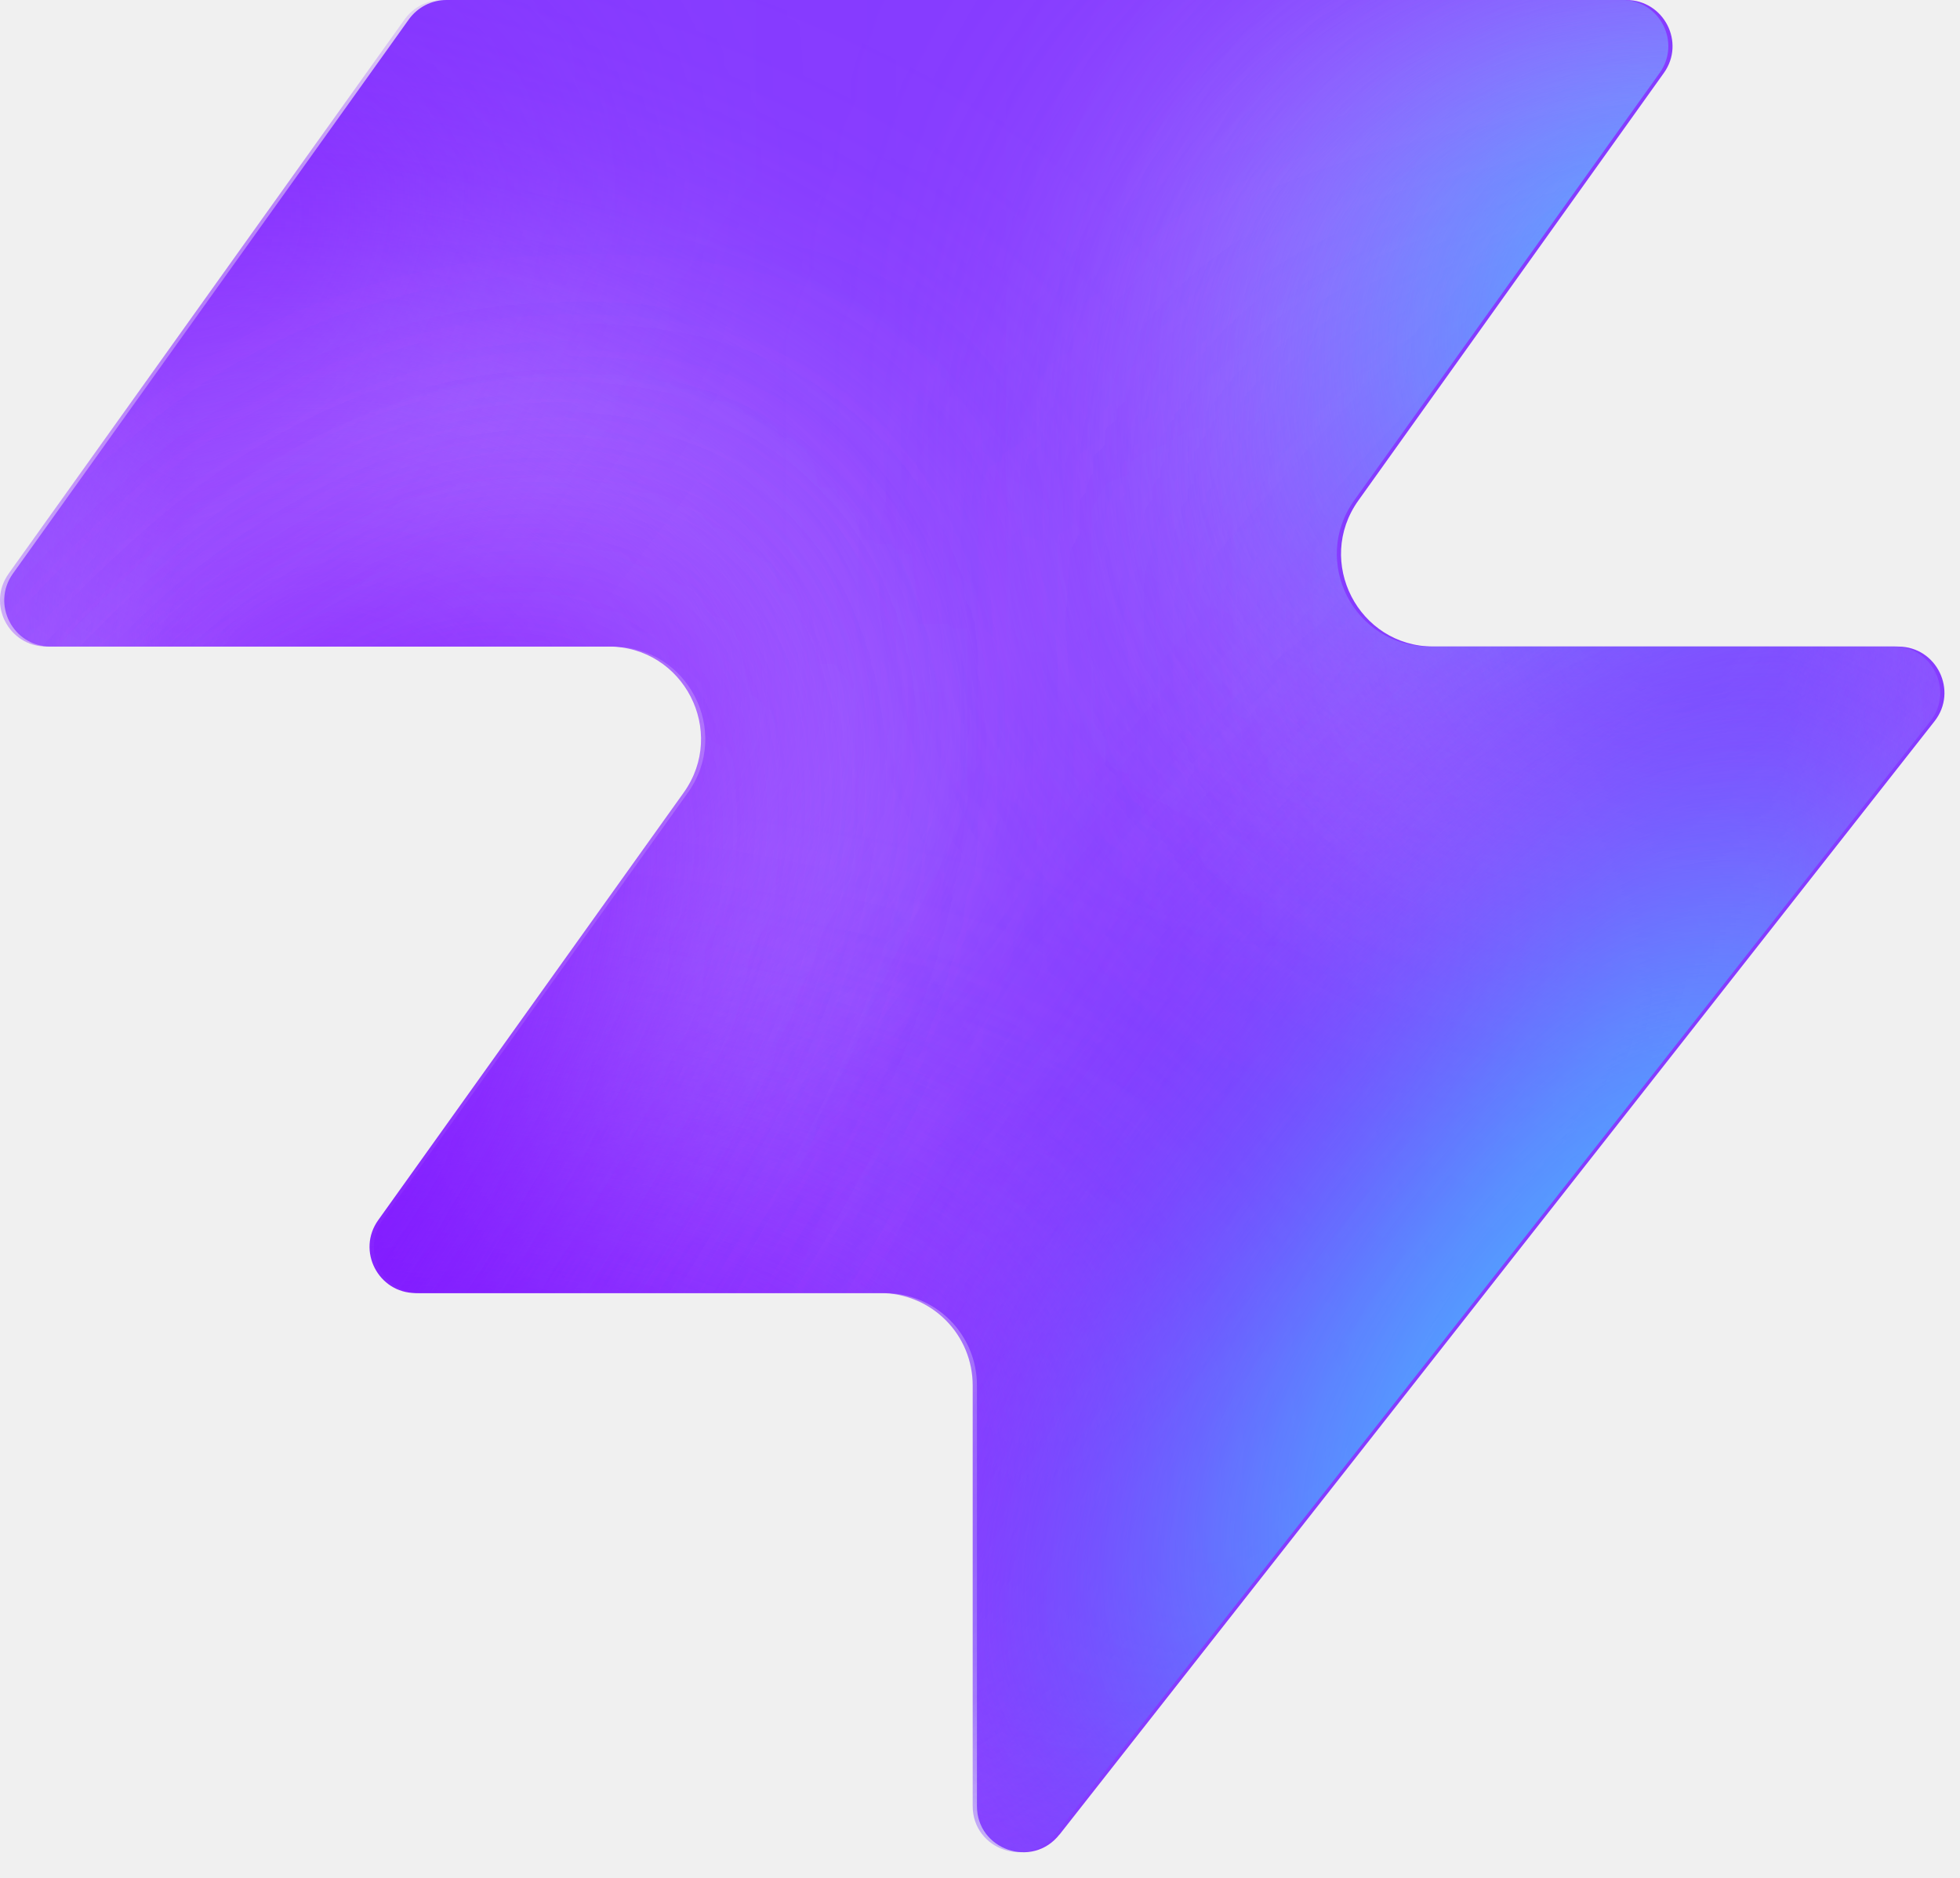
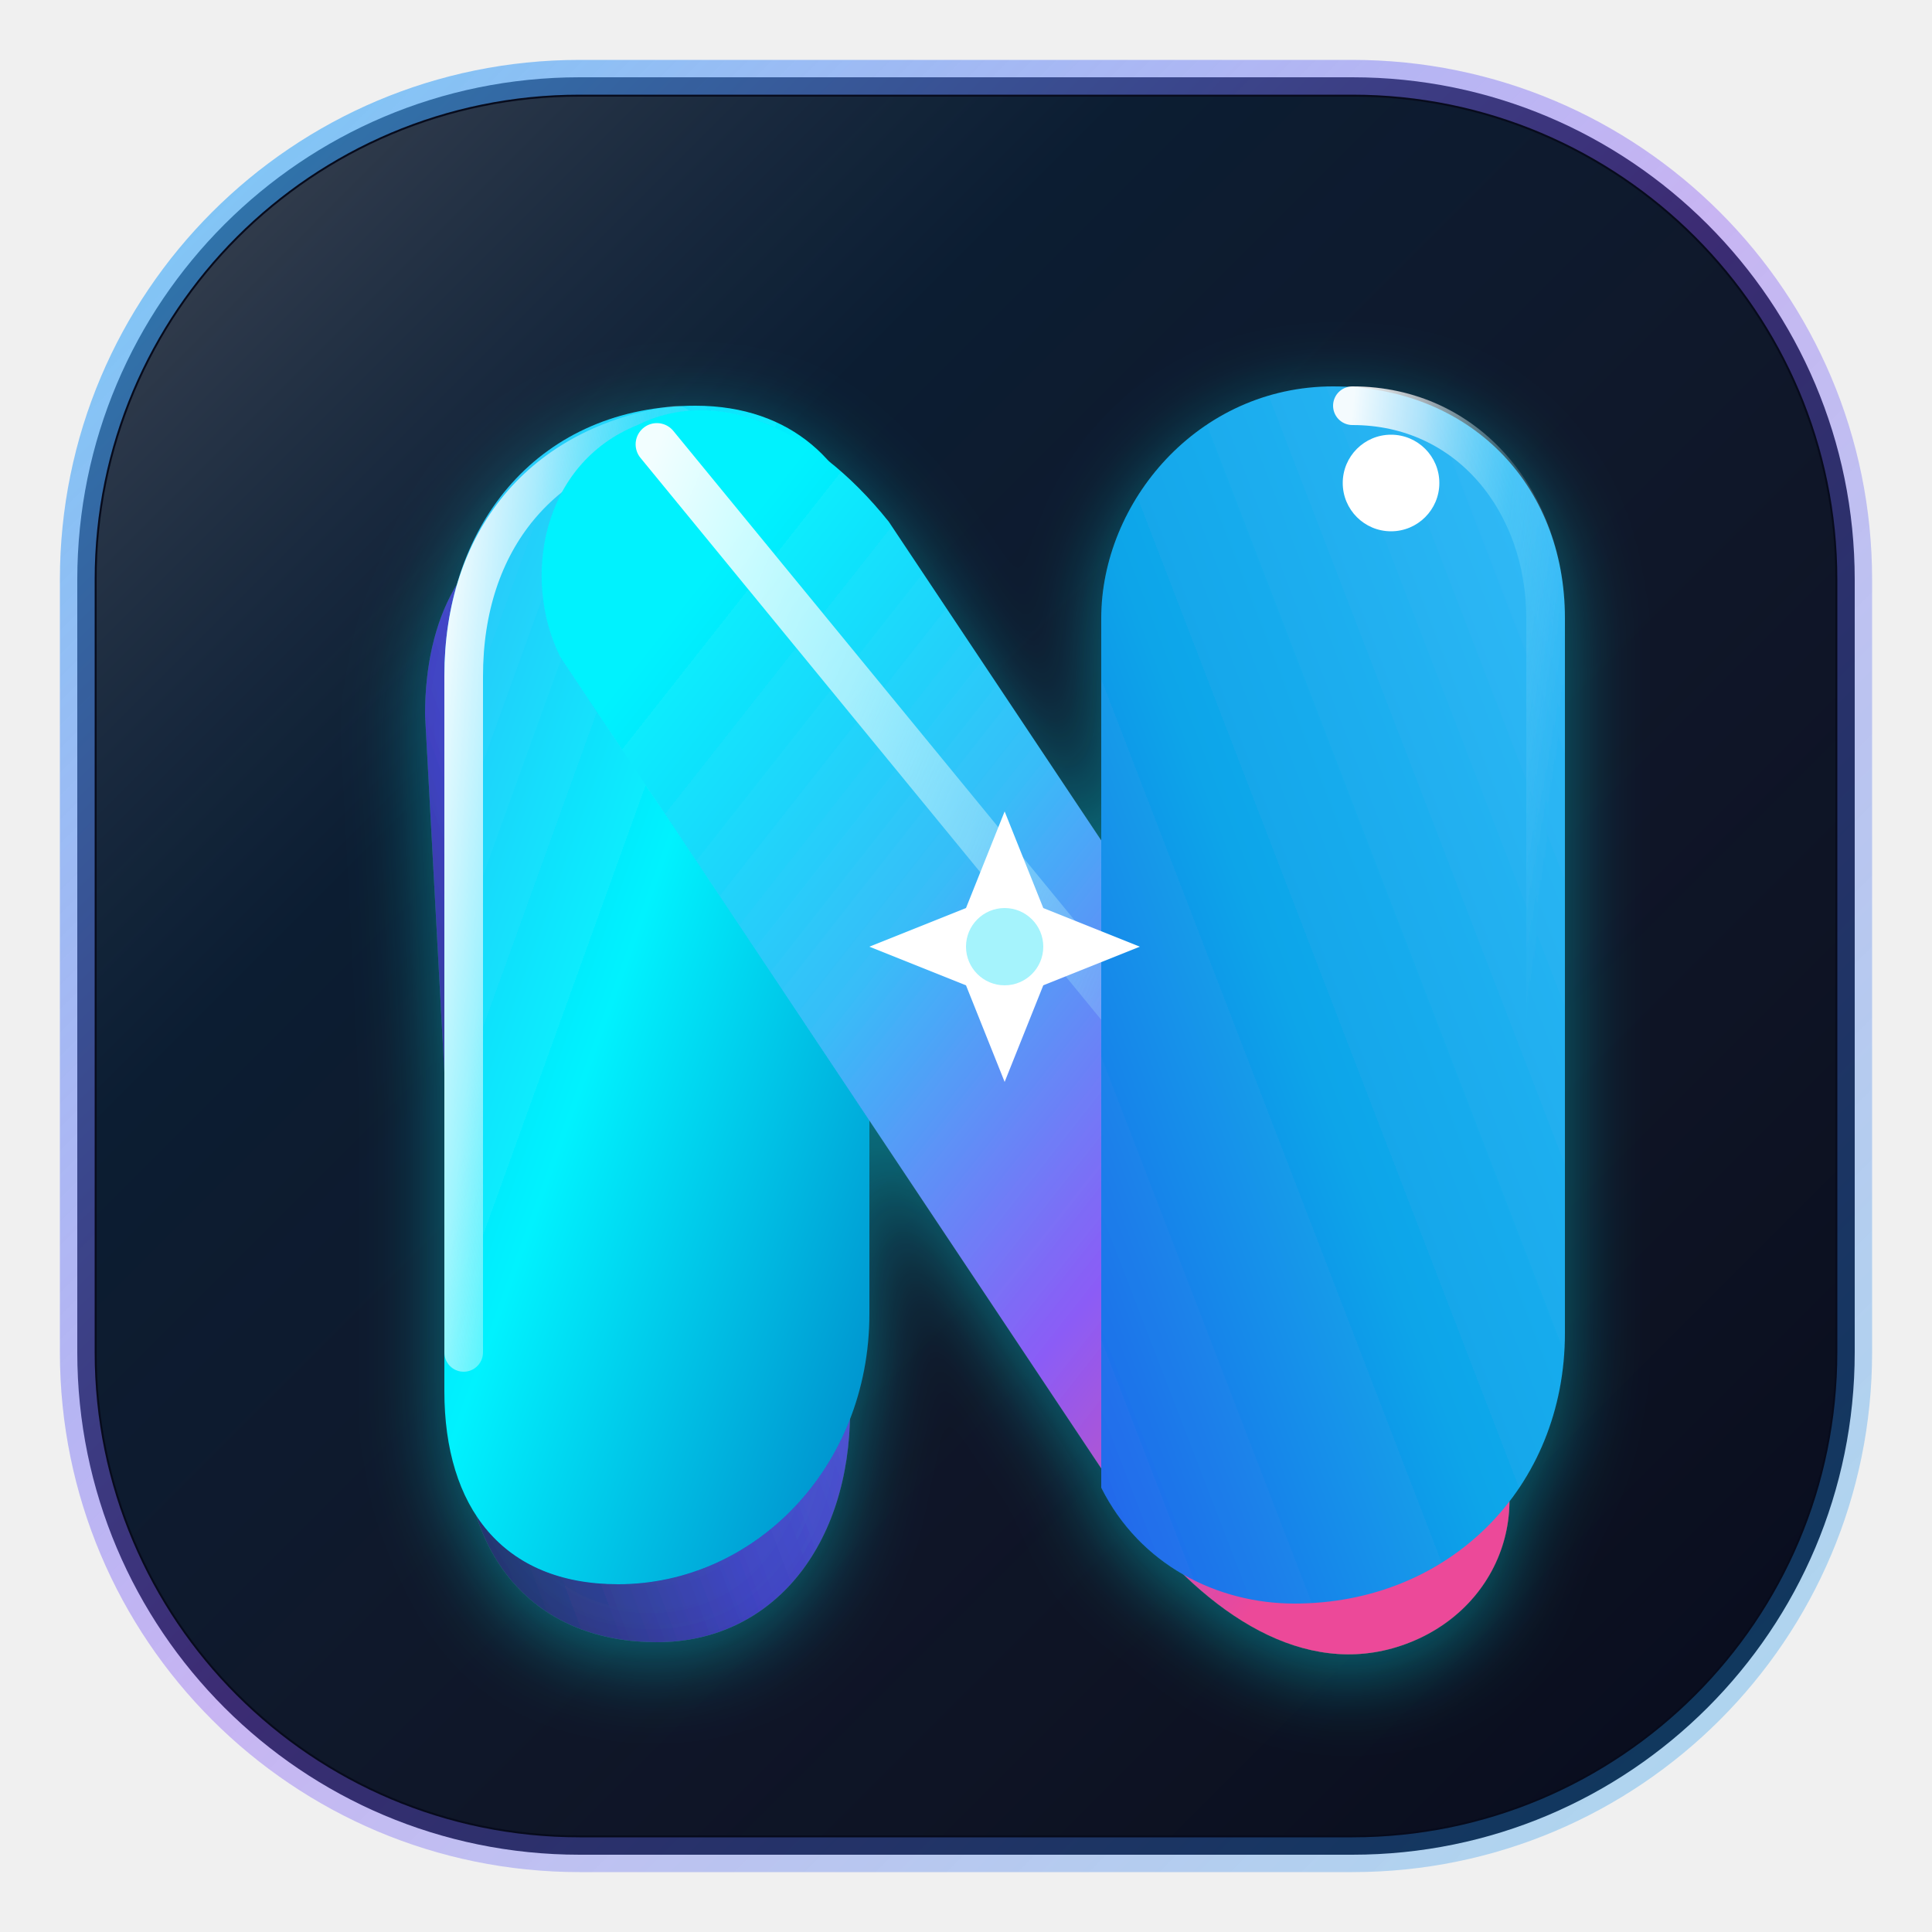
- <svg xmlns="http://www.w3.org/2000/svg" width="48" height="46" fill="none" viewBox="0 0 48 46">
-   <path fill="#863bff" d="M25.946 44.938c-.664.845-2.021.375-2.021-.698V33.937a2.26 2.26 0 0 0-2.262-2.262H10.287c-.92 0-1.456-1.04-.92-1.788l7.48-10.471c1.07-1.497 0-3.578-1.842-3.578H1.237c-.92 0-1.456-1.04-.92-1.788L10.013.474c.214-.297.556-.474.92-.474h28.894c.92 0 1.456 1.04.92 1.788l-7.48 10.471c-1.07 1.498 0 3.579 1.842 3.579h11.377c.943 0 1.473 1.088.89 1.83L25.947 44.94z" style="fill:#863bff;fill:color(display-p3 .525 .23 1);fill-opacity:1" />
-   <mask id="a" width="48" height="46" x="0" y="0" maskUnits="userSpaceOnUse" style="mask-type:alpha">
-     <path fill="#000" d="M25.842 44.938c-.664.844-2.021.375-2.021-.698V33.937a2.26 2.26 0 0 0-2.262-2.262H10.183c-.92 0-1.456-1.04-.92-1.788l7.48-10.471c1.07-1.498 0-3.579-1.842-3.579H1.133c-.92 0-1.456-1.04-.92-1.787L9.91.473c.214-.297.556-.474.92-.474h28.894c.92 0 1.456 1.04.92 1.788l-7.48 10.471c-1.07 1.498 0 3.578 1.842 3.578h11.377c.943 0 1.473 1.088.89 1.832L25.843 44.94z" style="fill:#000;fill-opacity:1" />
-   </mask>
-   <g mask="url(#a)">
-     <g filter="url(#b)">
-       <ellipse cx="5.508" cy="14.704" fill="#ede6ff" rx="5.508" ry="14.704" style="fill:#ede6ff;fill:color(display-p3 .927 .903 1);fill-opacity:1" transform="matrix(.00324 1 1 -.00324 -4.47 31.516)" />
-     </g>
-     <g filter="url(#c)">
-       <ellipse cx="10.399" cy="29.851" fill="#ede6ff" rx="10.399" ry="29.851" style="fill:#ede6ff;fill:color(display-p3 .927 .903 1);fill-opacity:1" transform="matrix(.00324 1 1 -.00324 -39.328 7.883)" />
-     </g>
-     <g filter="url(#d)">
-       <ellipse cx="5.508" cy="30.487" fill="#7e14ff" rx="5.508" ry="30.487" style="fill:#7e14ff;fill:color(display-p3 .492 .077 1);fill-opacity:1" transform="rotate(89.814 -25.913 -14.639)scale(1 -1)" />
-     </g>
-     <g filter="url(#e)">
-       <ellipse cx="5.508" cy="30.599" fill="#7e14ff" rx="5.508" ry="30.599" style="fill:#7e14ff;fill:color(display-p3 .492 .077 1);fill-opacity:1" transform="rotate(89.814 -32.644 -3.334)scale(1 -1)" />
-     </g>
-     <g filter="url(#f)">
-       <ellipse cx="5.508" cy="30.599" fill="#7e14ff" rx="5.508" ry="30.599" style="fill:#7e14ff;fill:color(display-p3 .492 .077 1);fill-opacity:1" transform="matrix(.00324 1 1 -.00324 -34.34 30.47)" />
-     </g>
-     <g filter="url(#g)">
-       <ellipse cx="14.072" cy="22.078" fill="#ede6ff" rx="14.072" ry="22.078" style="fill:#ede6ff;fill:color(display-p3 .927 .903 1);fill-opacity:1" transform="rotate(93.35 24.506 48.493)scale(-1 1)" />
-     </g>
-     <g filter="url(#h)">
-       <ellipse cx="3.47" cy="21.501" fill="#7e14ff" rx="3.47" ry="21.501" style="fill:#7e14ff;fill:color(display-p3 .492 .077 1);fill-opacity:1" transform="rotate(89.009 28.708 47.59)scale(-1 1)" />
-     </g>
-     <g filter="url(#i)">
-       <ellipse cx="3.47" cy="21.501" fill="#7e14ff" rx="3.47" ry="21.501" style="fill:#7e14ff;fill:color(display-p3 .492 .077 1);fill-opacity:1" transform="rotate(89.009 28.708 47.59)scale(-1 1)" />
-     </g>
-     <g filter="url(#j)">
-       <ellipse cx=".387" cy="8.972" fill="#7e14ff" rx="4.407" ry="29.108" style="fill:#7e14ff;fill:color(display-p3 .492 .077 1);fill-opacity:1" transform="rotate(39.51 .387 8.972)" />
-     </g>
-     <g filter="url(#k)">
-       <ellipse cx="47.523" cy="-6.092" fill="#7e14ff" rx="4.407" ry="29.108" style="fill:#7e14ff;fill:color(display-p3 .492 .077 1);fill-opacity:1" transform="rotate(37.892 47.523 -6.092)" />
-     </g>
-     <g filter="url(#l)">
-       <ellipse cx="41.412" cy="6.333" fill="#47bfff" rx="5.971" ry="9.665" style="fill:#47bfff;fill:color(display-p3 .28 .748 1);fill-opacity:1" transform="rotate(37.892 41.412 6.333)" />
-     </g>
-     <g filter="url(#m)">
-       <ellipse cx="-1.879" cy="38.332" fill="#7e14ff" rx="4.407" ry="29.108" style="fill:#7e14ff;fill:color(display-p3 .492 .077 1);fill-opacity:1" transform="rotate(37.892 -1.88 38.332)" />
-     </g>
-     <g filter="url(#n)">
-       <ellipse cx="-1.879" cy="38.332" fill="#7e14ff" rx="4.407" ry="29.108" style="fill:#7e14ff;fill:color(display-p3 .492 .077 1);fill-opacity:1" transform="rotate(37.892 -1.88 38.332)" />
-     </g>
-     <g filter="url(#o)">
-       <ellipse cx="35.651" cy="29.907" fill="#7e14ff" rx="4.407" ry="29.108" style="fill:#7e14ff;fill:color(display-p3 .492 .077 1);fill-opacity:1" transform="rotate(37.892 35.651 29.907)" />
-     </g>
-     <g filter="url(#p)">
-       <ellipse cx="38.418" cy="32.4" fill="#47bfff" rx="5.971" ry="15.297" style="fill:#47bfff;fill:color(display-p3 .28 .748 1);fill-opacity:1" transform="rotate(37.892 38.418 32.4)" />
+ <svg xmlns="http://www.w3.org/2000/svg" viewBox="0 0 100 100" width="48" height="48" fill="none">
+   <defs>
+     <linearGradient id="fav-cyan" x1="0%" y1="0%" x2="100%" y2="100%">
+       <stop offset="0%" stop-color="#38bdf8" />
+       <stop offset="45%" stop-color="#00f2fe" />
+       <stop offset="100%" stop-color="#0284c7" />
+     </linearGradient>
+     <linearGradient id="fav-sapphire" x1="0%" y1="100%" x2="100%" y2="0%">
+       <stop offset="0%" stop-color="#1e1b4b" />
+       <stop offset="40%" stop-color="#4338ca" />
+       <stop offset="80%" stop-color="#6366f1" />
+       <stop offset="100%" stop-color="#00f2fe" />
+     </linearGradient>
+     <linearGradient id="fav-diag" x1="15%" y1="15%" x2="85%" y2="85%">
+       <stop offset="0%" stop-color="#00f2fe" />
+       <stop offset="35%" stop-color="#38bdf8" />
+       <stop offset="70%" stop-color="#8b5cf6" />
+       <stop offset="100%" stop-color="#ec4899" />
+     </linearGradient>
+     <linearGradient id="fav-right" x1="100%" y1="0%" x2="0%" y2="100%">
+       <stop offset="0%" stop-color="#38bdf8" />
+       <stop offset="55%" stop-color="#0ea5e9" />
+       <stop offset="100%" stop-color="#2563eb" />
+     </linearGradient>
+     <linearGradient id="fav-specular" x1="0%" y1="0%" x2="100%" y2="50%">
+       <stop offset="0%" stop-color="#ffffff" stop-opacity="0.95" />
+       <stop offset="30%" stop-color="#ffffff" stop-opacity="0.6" />
+       <stop offset="70%" stop-color="#a5f3fc" stop-opacity="0.2" />
+       <stop offset="100%" stop-color="#ffffff" stop-opacity="0" />
+     </linearGradient>
+     <linearGradient id="fav-tile-border" x1="0%" y1="0%" x2="100%" y2="100%">
+       <stop offset="0%" stop-color="#38bdf8" stop-opacity="0.7" />
+       <stop offset="50%" stop-color="#8b5cf6" stop-opacity="0.4" />
+       <stop offset="100%" stop-color="#0ea5e9" stop-opacity="0.3" />
+     </linearGradient>
+     <linearGradient id="fav-glass" x1="0%" y1="0%" x2="100%" y2="100%">
+       <stop offset="0%" stop-color="#ffffff" stop-opacity="0.25" />
+       <stop offset="30%" stop-color="#38bdf8" stop-opacity="0.1" />
+       <stop offset="100%" stop-color="#ffffff" stop-opacity="0" />
+     </linearGradient>
+     <filter id="fav-shadow" x="-20%" y="-20%" width="140%" height="140%">
+       <feDropShadow dx="0" dy="3" stdDeviation="3" flood-color="#000000" flood-opacity="0.7" />
+       <feDropShadow dx="0" dy="1" stdDeviation="2" flood-color="#00f2fe" flood-opacity="0.4" />
+     </filter>
+   </defs>
+   <rect x="4" y="4" width="92" height="92" rx="26" ry="26" fill="#070b1c" stroke="url(#fav-tile-border)" stroke-width="1.8" />
+   <rect x="5" y="5" width="90" height="90" rx="25" ry="25" fill="url(#fav-glass)" />
+   <g filter="url(#fav-shadow)">
+     <path d="M 24 74 C 24 81 28 85 34 85 C 40 85 44 80 44 73 L 44 42 C 44 32 37 25 28 27 C 24 28 22 32 22 37 Z" fill="url(#fav-sapphire)" opacity="0.9" />
+     <path d="M 23 72 L 23 35 C 23 27 28 21 36 21 C 41 21 44 24 45 28 L 45 68 C 45 76 39 82 32 82 C 26 82 23 78 23 72 Z" fill="url(#fav-cyan)" />
+     <path d="M 24 70 L 24 35 C 24 28 28 23 35 22" stroke="url(#fav-specular)" stroke-width="2" stroke-linecap="round" />
+     <path d="M 33 22 C 37 20 42 22 46 27 L 76 72 C 80 77 78 83 73 85 C 68 87 63 84 59 79 L 29 34 C 27 30 28 24 33 22 Z" fill="url(#fav-diag)" />
+     <path d="M 34 23 L 75 73" stroke="url(#fav-specular)" stroke-width="2.2" stroke-linecap="round" />
+     <path d="M 57 32 C 57 26 62 20 69 20 C 76 20 81 25 81 32 L 81 69 C 81 77 75 83 67 83 C 63 83 59 81 57 77 L 57 32 Z" fill="url(#fav-right)" />
+     <path d="M 80 68 L 80 32 C 80 26 76 21 70 21" stroke="url(#fav-specular)" stroke-width="2" stroke-linecap="round" />
+     <circle cx="72" cy="25" r="2.5" fill="#ffffff" />
+     <g transform="translate(52, 49)">
+       <polygon points="0,-7 2,-2 7,0 2,2 0,7 -2,2 -7,0 -2,-2" fill="#ffffff" />
+       <circle cx="0" cy="0" r="2" fill="#a5f3fc" />
    </g>
  </g>
-   <defs>
-     <filter id="b" width="60.045" height="41.654" x="-19.77" y="16.149" color-interpolation-filters="sRGB" filterUnits="userSpaceOnUse">
-       <feFlood flood-opacity="0" result="BackgroundImageFix" />
-       <feBlend in="SourceGraphic" in2="BackgroundImageFix" result="shape" />
-       <feGaussianBlur result="effect1_foregroundBlur_2002_17158" stdDeviation="7.659" />
-     </filter>
-     <filter id="c" width="90.34" height="51.437" x="-54.613" y="-7.533" color-interpolation-filters="sRGB" filterUnits="userSpaceOnUse">
-       <feFlood flood-opacity="0" result="BackgroundImageFix" />
-       <feBlend in="SourceGraphic" in2="BackgroundImageFix" result="shape" />
-       <feGaussianBlur result="effect1_foregroundBlur_2002_17158" stdDeviation="7.659" />
-     </filter>
-     <filter id="d" width="79.355" height="29.4" x="-49.64" y="2.03" color-interpolation-filters="sRGB" filterUnits="userSpaceOnUse">
-       <feFlood flood-opacity="0" result="BackgroundImageFix" />
-       <feBlend in="SourceGraphic" in2="BackgroundImageFix" result="shape" />
-       <feGaussianBlur result="effect1_foregroundBlur_2002_17158" stdDeviation="4.596" />
-     </filter>
-     <filter id="e" width="79.579" height="29.4" x="-45.045" y="20.029" color-interpolation-filters="sRGB" filterUnits="userSpaceOnUse">
-       <feFlood flood-opacity="0" result="BackgroundImageFix" />
-       <feBlend in="SourceGraphic" in2="BackgroundImageFix" result="shape" />
-       <feGaussianBlur result="effect1_foregroundBlur_2002_17158" stdDeviation="4.596" />
-     </filter>
-     <filter id="f" width="79.579" height="29.4" x="-43.513" y="21.178" color-interpolation-filters="sRGB" filterUnits="userSpaceOnUse">
-       <feFlood flood-opacity="0" result="BackgroundImageFix" />
-       <feBlend in="SourceGraphic" in2="BackgroundImageFix" result="shape" />
-       <feGaussianBlur result="effect1_foregroundBlur_2002_17158" stdDeviation="4.596" />
-     </filter>
-     <filter id="g" width="74.749" height="58.852" x="15.756" y="-17.901" color-interpolation-filters="sRGB" filterUnits="userSpaceOnUse">
-       <feFlood flood-opacity="0" result="BackgroundImageFix" />
-       <feBlend in="SourceGraphic" in2="BackgroundImageFix" result="shape" />
-       <feGaussianBlur result="effect1_foregroundBlur_2002_17158" stdDeviation="7.659" />
-     </filter>
-     <filter id="h" width="61.377" height="25.362" x="23.548" y="2.284" color-interpolation-filters="sRGB" filterUnits="userSpaceOnUse">
-       <feFlood flood-opacity="0" result="BackgroundImageFix" />
-       <feBlend in="SourceGraphic" in2="BackgroundImageFix" result="shape" />
-       <feGaussianBlur result="effect1_foregroundBlur_2002_17158" stdDeviation="4.596" />
-     </filter>
-     <filter id="i" width="61.377" height="25.362" x="23.548" y="2.284" color-interpolation-filters="sRGB" filterUnits="userSpaceOnUse">
-       <feFlood flood-opacity="0" result="BackgroundImageFix" />
-       <feBlend in="SourceGraphic" in2="BackgroundImageFix" result="shape" />
-       <feGaussianBlur result="effect1_foregroundBlur_2002_17158" stdDeviation="4.596" />
-     </filter>
-     <filter id="j" width="56.045" height="63.649" x="-27.636" y="-22.853" color-interpolation-filters="sRGB" filterUnits="userSpaceOnUse">
-       <feFlood flood-opacity="0" result="BackgroundImageFix" />
-       <feBlend in="SourceGraphic" in2="BackgroundImageFix" result="shape" />
-       <feGaussianBlur result="effect1_foregroundBlur_2002_17158" stdDeviation="4.596" />
-     </filter>
-     <filter id="k" width="54.814" height="64.646" x="20.116" y="-38.415" color-interpolation-filters="sRGB" filterUnits="userSpaceOnUse">
-       <feFlood flood-opacity="0" result="BackgroundImageFix" />
-       <feBlend in="SourceGraphic" in2="BackgroundImageFix" result="shape" />
-       <feGaussianBlur result="effect1_foregroundBlur_2002_17158" stdDeviation="4.596" />
-     </filter>
-     <filter id="l" width="33.541" height="35.313" x="24.641" y="-11.323" color-interpolation-filters="sRGB" filterUnits="userSpaceOnUse">
-       <feFlood flood-opacity="0" result="BackgroundImageFix" />
-       <feBlend in="SourceGraphic" in2="BackgroundImageFix" result="shape" />
-       <feGaussianBlur result="effect1_foregroundBlur_2002_17158" stdDeviation="4.596" />
-     </filter>
-     <filter id="m" width="54.814" height="64.646" x="-29.286" y="6.009" color-interpolation-filters="sRGB" filterUnits="userSpaceOnUse">
-       <feFlood flood-opacity="0" result="BackgroundImageFix" />
-       <feBlend in="SourceGraphic" in2="BackgroundImageFix" result="shape" />
-       <feGaussianBlur result="effect1_foregroundBlur_2002_17158" stdDeviation="4.596" />
-     </filter>
-     <filter id="n" width="54.814" height="64.646" x="-29.286" y="6.009" color-interpolation-filters="sRGB" filterUnits="userSpaceOnUse">
-       <feFlood flood-opacity="0" result="BackgroundImageFix" />
-       <feBlend in="SourceGraphic" in2="BackgroundImageFix" result="shape" />
-       <feGaussianBlur result="effect1_foregroundBlur_2002_17158" stdDeviation="4.596" />
-     </filter>
-     <filter id="o" width="54.814" height="64.646" x="8.244" y="-2.416" color-interpolation-filters="sRGB" filterUnits="userSpaceOnUse">
-       <feFlood flood-opacity="0" result="BackgroundImageFix" />
-       <feBlend in="SourceGraphic" in2="BackgroundImageFix" result="shape" />
-       <feGaussianBlur result="effect1_foregroundBlur_2002_17158" stdDeviation="4.596" />
-     </filter>
-     <filter id="p" width="39.409" height="43.623" x="18.713" y="10.588" color-interpolation-filters="sRGB" filterUnits="userSpaceOnUse">
-       <feFlood flood-opacity="0" result="BackgroundImageFix" />
-       <feBlend in="SourceGraphic" in2="BackgroundImageFix" result="shape" />
-       <feGaussianBlur result="effect1_foregroundBlur_2002_17158" stdDeviation="4.596" />
-     </filter>
-   </defs>
</svg>
